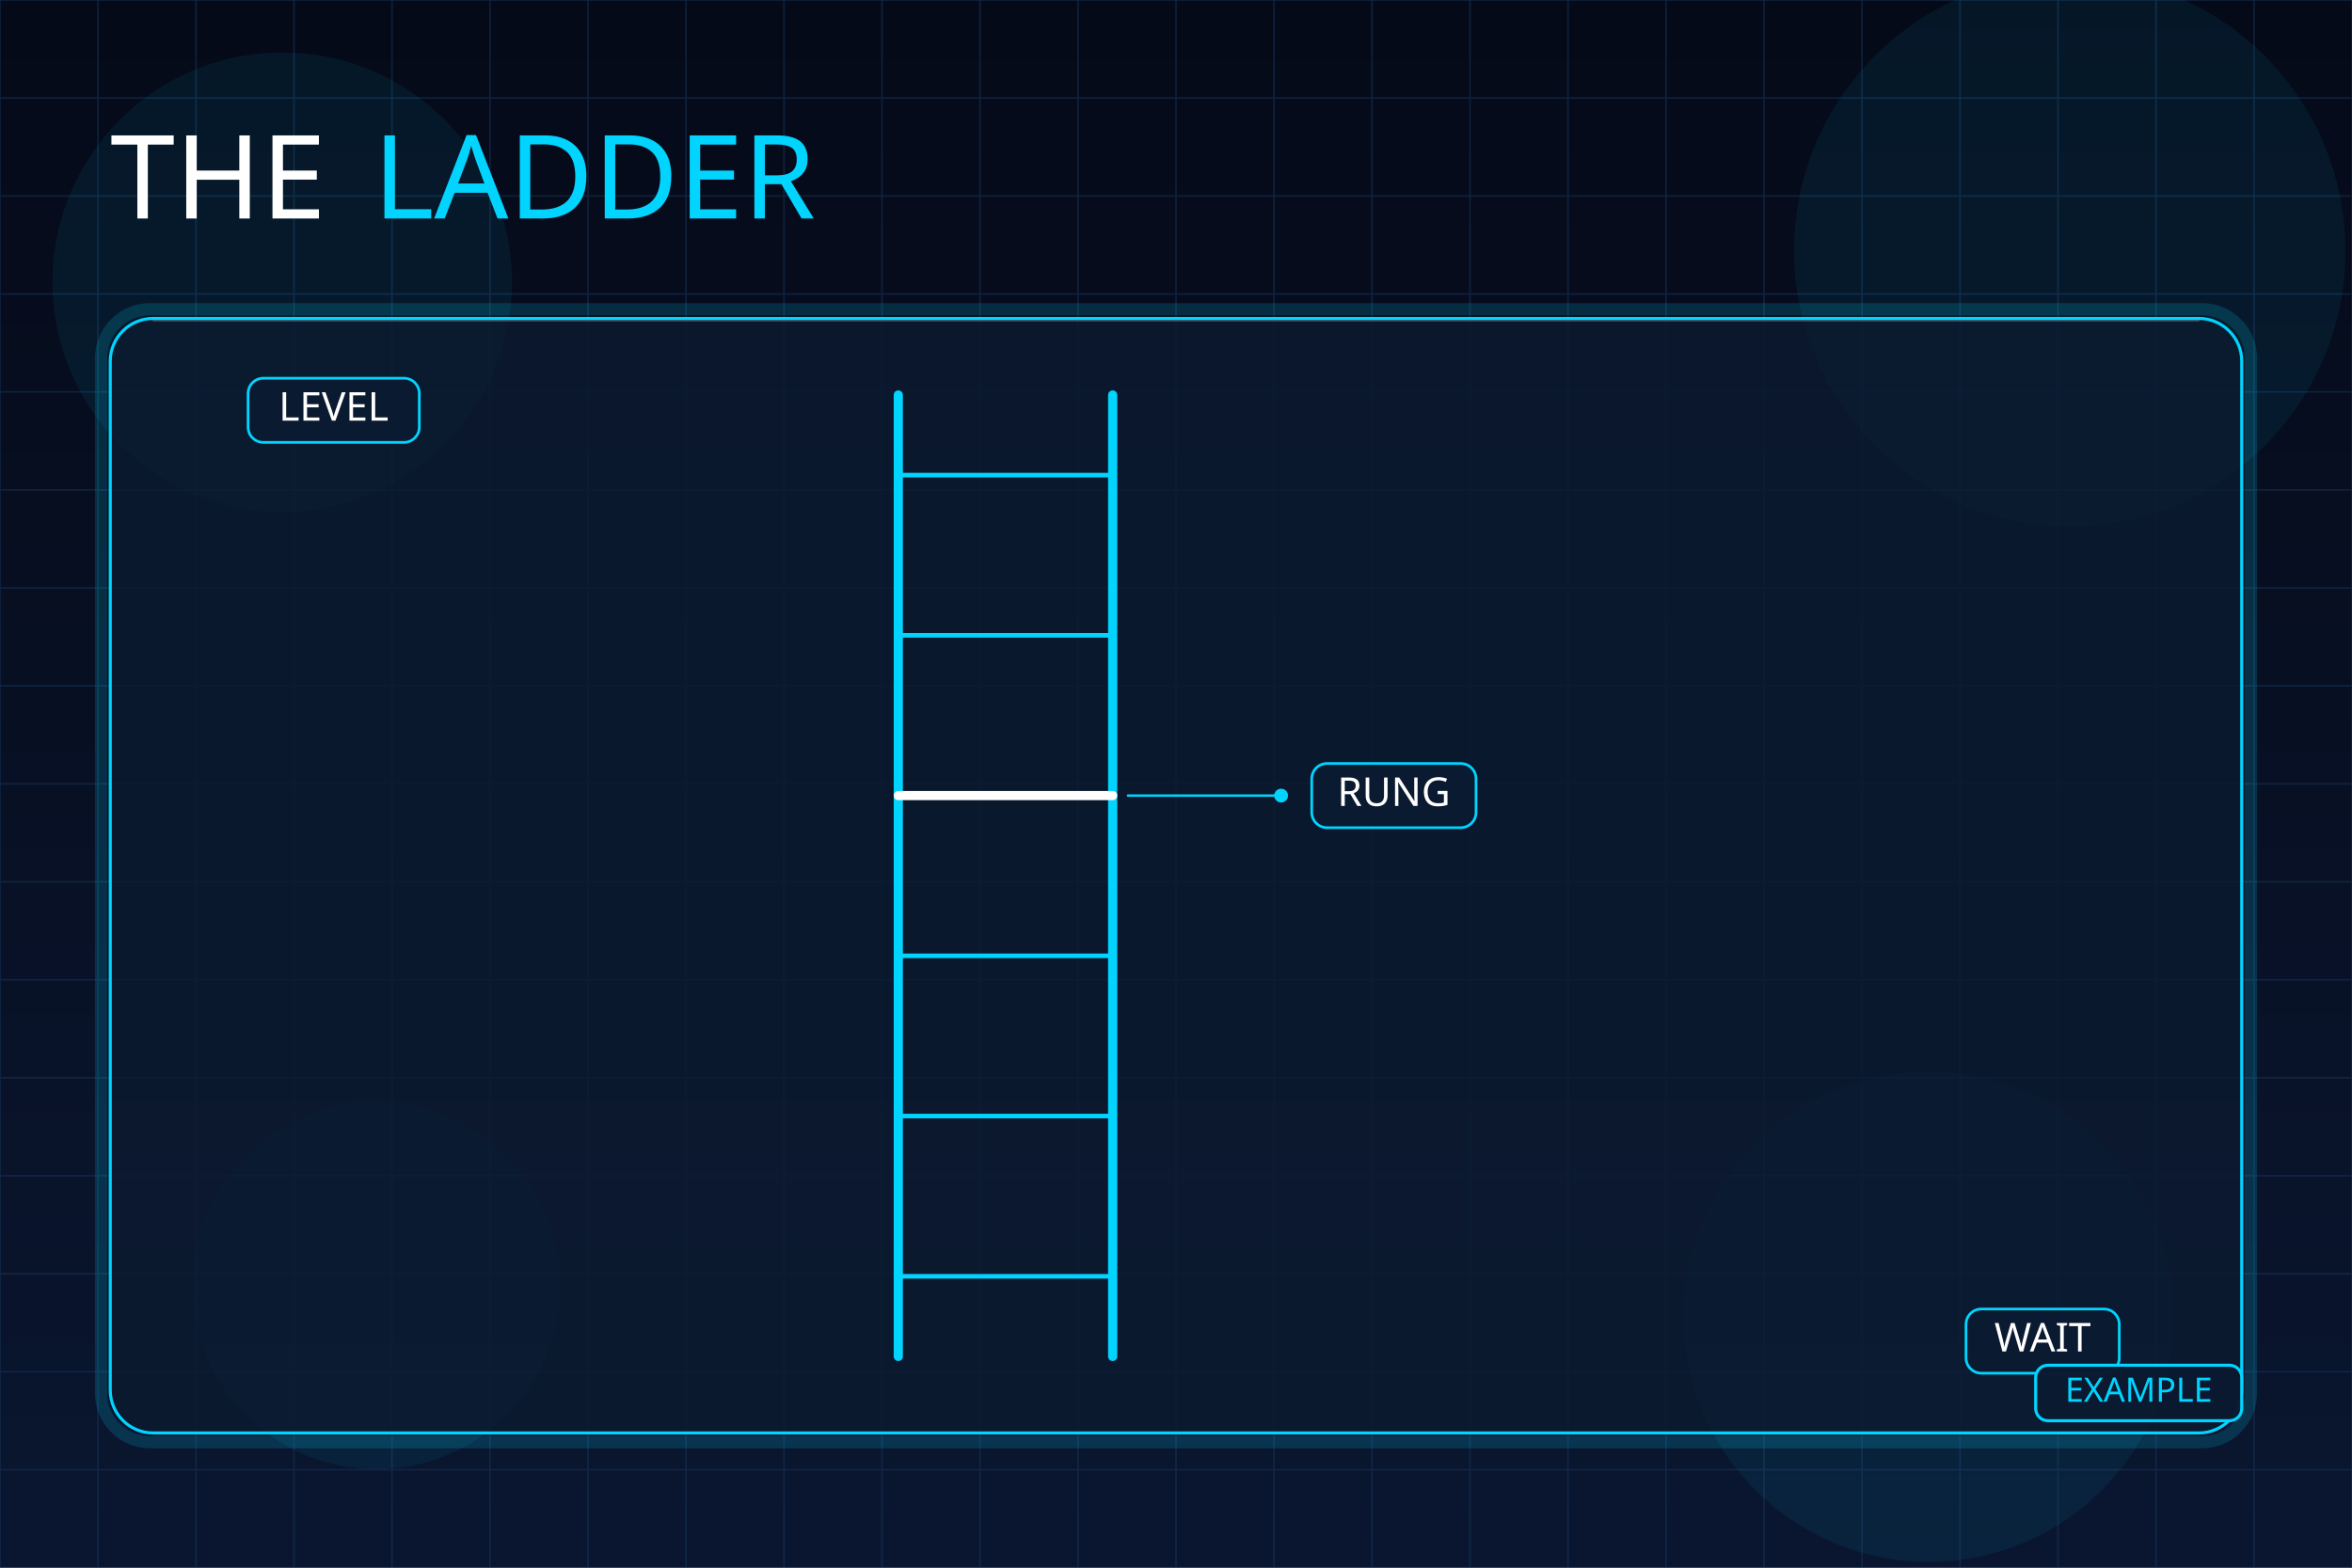
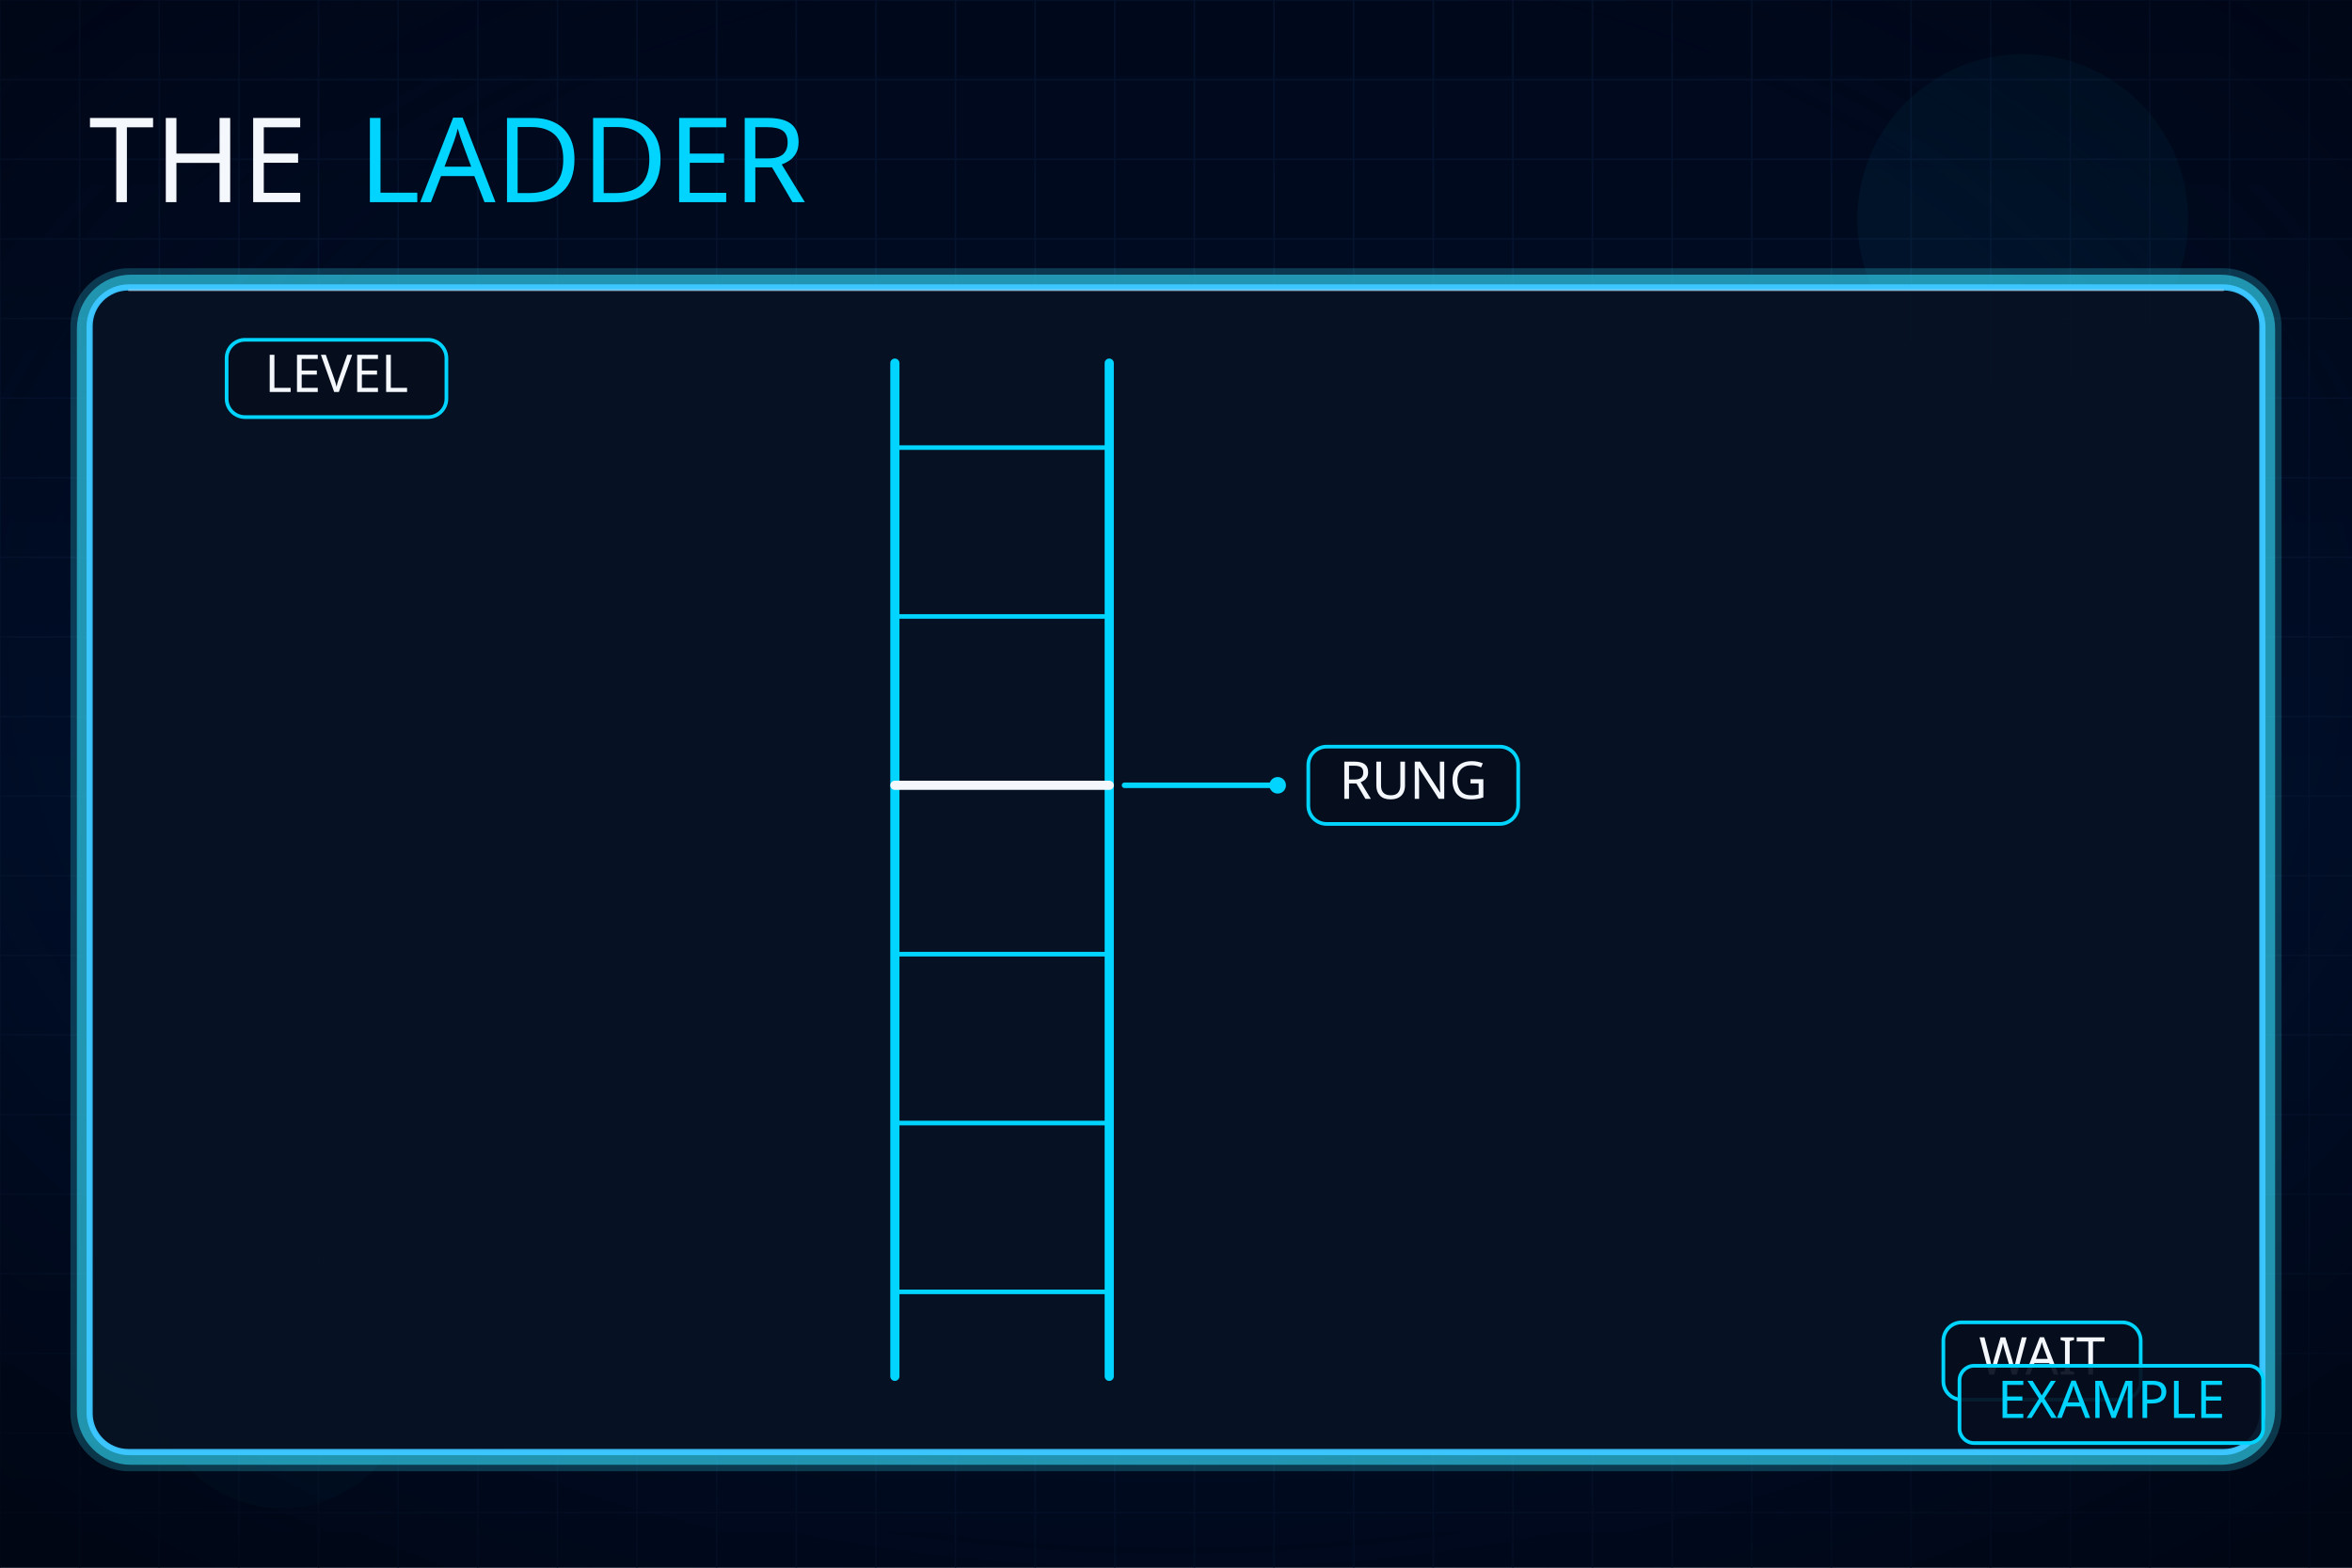
<svg xmlns="http://www.w3.org/2000/svg" width="1536" height="1024" viewBox="0 0 1536 1024">
  <defs>
    <style>
@font-face { font-family: "Engine Regular"; src: url("../../../illustration_engine/assets/fonts/Inter-Regular.ttf") format("truetype"); font-weight: 400; font-style: normal; }
@font-face { font-family: "Engine Semi"; src: url("../../../illustration_engine/assets/fonts/Inter-SemiBold.ttf") format("truetype"); font-weight: 400; font-style: normal; }
@font-face { font-family: "Engine Bold"; src: url("../../../illustration_engine/assets/fonts/Inter-Bold.ttf") format("truetype"); font-weight: 400; font-style: normal; }
+ @font-face { font-family: "Engine Condensed"; src: url("../../../illustration_engine/assets/fonts/RobotoCondensed-Bold.ttf") format("truetype"); font-weight: 400; font-style: normal; }
</style>
    <linearGradient id="bg1" x1="0" y1="0" x2="0" y2="1">
-       <stop offset="0%" stop-color="#050A18" />
-       <stop offset="100%" stop-color="#0A1630" />
+       <stop offset="0%" stop-color="#00081B" />
+       <stop offset="52%" stop-color="#000F2A" />
+       <stop offset="100%" stop-color="#000B21" />
    </linearGradient>
+     <radialGradient id="vig2" cx="50%" cy="42%" r="72%">
+       <stop offset="58%" stop-color="#00081B" stop-opacity="0" />
+       <stop offset="100%" stop-color="#00040F" stop-opacity="0.72" />
+     </radialGradient>
+     <filter id="softglow" x="-60%" y="-60%" width="220%" height="220%">
+       <feGaussianBlur stdDeviation="2.64" />
+     </filter>
  </defs>
  <rect x="0" y="0" width="1536" height="1024" rx="0" ry="0" fill="url(#bg1)" fill-opacity="1" stroke="none" stroke-width="0" stroke-opacity="1" />
  <g opacity="0.55">
-     <line x1="0" y1="0" x2="0" y2="1024" stroke="#16345A" stroke-width="1" stroke-linecap="round" stroke-opacity="1" />
-     <line x1="64" y1="0" x2="64" y2="1024" stroke="#16345A" stroke-width="1" stroke-linecap="round" stroke-opacity="1" />
-     <line x1="128" y1="0" x2="128" y2="1024" stroke="#16345A" stroke-width="1" stroke-linecap="round" stroke-opacity="1" />
-     <line x1="192" y1="0" x2="192" y2="1024" stroke="#16345A" stroke-width="1" stroke-linecap="round" stroke-opacity="1" />
-     <line x1="256" y1="0" x2="256" y2="1024" stroke="#16345A" stroke-width="1" stroke-linecap="round" stroke-opacity="1" />
-     <line x1="320" y1="0" x2="320" y2="1024" stroke="#16345A" stroke-width="1" stroke-linecap="round" stroke-opacity="1" />
-     <line x1="384" y1="0" x2="384" y2="1024" stroke="#16345A" stroke-width="1" stroke-linecap="round" stroke-opacity="1" />
-     <line x1="448" y1="0" x2="448" y2="1024" stroke="#16345A" stroke-width="1" stroke-linecap="round" stroke-opacity="1" />
-     <line x1="512" y1="0" x2="512" y2="1024" stroke="#16345A" stroke-width="1" stroke-linecap="round" stroke-opacity="1" />
-     <line x1="576" y1="0" x2="576" y2="1024" stroke="#16345A" stroke-width="1" stroke-linecap="round" stroke-opacity="1" />
-     <line x1="640" y1="0" x2="640" y2="1024" stroke="#16345A" stroke-width="1" stroke-linecap="round" stroke-opacity="1" />
-     <line x1="704" y1="0" x2="704" y2="1024" stroke="#16345A" stroke-width="1" stroke-linecap="round" stroke-opacity="1" />
-     <line x1="768" y1="0" x2="768" y2="1024" stroke="#16345A" stroke-width="1" stroke-linecap="round" stroke-opacity="1" />
-     <line x1="832" y1="0" x2="832" y2="1024" stroke="#16345A" stroke-width="1" stroke-linecap="round" stroke-opacity="1" />
-     <line x1="896" y1="0" x2="896" y2="1024" stroke="#16345A" stroke-width="1" stroke-linecap="round" stroke-opacity="1" />
-     <line x1="960" y1="0" x2="960" y2="1024" stroke="#16345A" stroke-width="1" stroke-linecap="round" stroke-opacity="1" />
-     <line x1="1024" y1="0" x2="1024" y2="1024" stroke="#16345A" stroke-width="1" stroke-linecap="round" stroke-opacity="1" />
-     <line x1="1088" y1="0" x2="1088" y2="1024" stroke="#16345A" stroke-width="1" stroke-linecap="round" stroke-opacity="1" />
-     <line x1="1152" y1="0" x2="1152" y2="1024" stroke="#16345A" stroke-width="1" stroke-linecap="round" stroke-opacity="1" />
-     <line x1="1216" y1="0" x2="1216" y2="1024" stroke="#16345A" stroke-width="1" stroke-linecap="round" stroke-opacity="1" />
-     <line x1="1280" y1="0" x2="1280" y2="1024" stroke="#16345A" stroke-width="1" stroke-linecap="round" stroke-opacity="1" />
-     <line x1="1344" y1="0" x2="1344" y2="1024" stroke="#16345A" stroke-width="1" stroke-linecap="round" stroke-opacity="1" />
-     <line x1="1408" y1="0" x2="1408" y2="1024" stroke="#16345A" stroke-width="1" stroke-linecap="round" stroke-opacity="1" />
-     <line x1="1472" y1="0" x2="1472" y2="1024" stroke="#16345A" stroke-width="1" stroke-linecap="round" stroke-opacity="1" />
-     <line x1="1536" y1="0" x2="1536" y2="1024" stroke="#16345A" stroke-width="1" stroke-linecap="round" stroke-opacity="1" />
-     <line x1="0" y1="0" x2="1536" y2="0" stroke="#16345A" stroke-width="1" stroke-linecap="round" stroke-opacity="1" />
-     <line x1="0" y1="64" x2="1536" y2="64" stroke="#16345A" stroke-width="1" stroke-linecap="round" stroke-opacity="1" />
-     <line x1="0" y1="128" x2="1536" y2="128" stroke="#16345A" stroke-width="1" stroke-linecap="round" stroke-opacity="1" />
-     <line x1="0" y1="192" x2="1536" y2="192" stroke="#16345A" stroke-width="1" stroke-linecap="round" stroke-opacity="1" />
-     <line x1="0" y1="256" x2="1536" y2="256" stroke="#16345A" stroke-width="1" stroke-linecap="round" stroke-opacity="1" />
-     <line x1="0" y1="320" x2="1536" y2="320" stroke="#16345A" stroke-width="1" stroke-linecap="round" stroke-opacity="1" />
-     <line x1="0" y1="384" x2="1536" y2="384" stroke="#16345A" stroke-width="1" stroke-linecap="round" stroke-opacity="1" />
-     <line x1="0" y1="448" x2="1536" y2="448" stroke="#16345A" stroke-width="1" stroke-linecap="round" stroke-opacity="1" />
-     <line x1="0" y1="512" x2="1536" y2="512" stroke="#16345A" stroke-width="1" stroke-linecap="round" stroke-opacity="1" />
-     <line x1="0" y1="576" x2="1536" y2="576" stroke="#16345A" stroke-width="1" stroke-linecap="round" stroke-opacity="1" />
-     <line x1="0" y1="640" x2="1536" y2="640" stroke="#16345A" stroke-width="1" stroke-linecap="round" stroke-opacity="1" />
-     <line x1="0" y1="704" x2="1536" y2="704" stroke="#16345A" stroke-width="1" stroke-linecap="round" stroke-opacity="1" />
-     <line x1="0" y1="768" x2="1536" y2="768" stroke="#16345A" stroke-width="1" stroke-linecap="round" stroke-opacity="1" />
-     <line x1="0" y1="832" x2="1536" y2="832" stroke="#16345A" stroke-width="1" stroke-linecap="round" stroke-opacity="1" />
-     <line x1="0" y1="896" x2="1536" y2="896" stroke="#16345A" stroke-width="1" stroke-linecap="round" stroke-opacity="1" />
-     <line x1="0" y1="960" x2="1536" y2="960" stroke="#16345A" stroke-width="1" stroke-linecap="round" stroke-opacity="1" />
-     <line x1="0" y1="1024" x2="1536" y2="1024" stroke="#16345A" stroke-width="1" stroke-linecap="round" stroke-opacity="1" />
+     <line x1="0" y1="0" x2="0" y2="1024" stroke="#0A1A38" stroke-width="1" stroke-linecap="round" stroke-opacity="1" />
+     <line x1="52" y1="0" x2="52" y2="1024" stroke="#0A1A38" stroke-width="1" stroke-linecap="round" stroke-opacity="1" />
+     <line x1="104" y1="0" x2="104" y2="1024" stroke="#0A1A38" stroke-width="1" stroke-linecap="round" stroke-opacity="1" />
+     <line x1="156" y1="0" x2="156" y2="1024" stroke="#0A1A38" stroke-width="1" stroke-linecap="round" stroke-opacity="1" />
+     <line x1="208" y1="0" x2="208" y2="1024" stroke="#0A1A38" stroke-width="1" stroke-linecap="round" stroke-opacity="1" />
+     <line x1="260" y1="0" x2="260" y2="1024" stroke="#0A1A38" stroke-width="1" stroke-linecap="round" stroke-opacity="1" />
+     <line x1="312" y1="0" x2="312" y2="1024" stroke="#0A1A38" stroke-width="1" stroke-linecap="round" stroke-opacity="1" />
+     <line x1="364" y1="0" x2="364" y2="1024" stroke="#0A1A38" stroke-width="1" stroke-linecap="round" stroke-opacity="1" />
+     <line x1="416" y1="0" x2="416" y2="1024" stroke="#0A1A38" stroke-width="1" stroke-linecap="round" stroke-opacity="1" />
+     <line x1="468" y1="0" x2="468" y2="1024" stroke="#0A1A38" stroke-width="1" stroke-linecap="round" stroke-opacity="1" />
+     <line x1="520" y1="0" x2="520" y2="1024" stroke="#0A1A38" stroke-width="1" stroke-linecap="round" stroke-opacity="1" />
+     <line x1="572" y1="0" x2="572" y2="1024" stroke="#0A1A38" stroke-width="1" stroke-linecap="round" stroke-opacity="1" />
+     <line x1="624" y1="0" x2="624" y2="1024" stroke="#0A1A38" stroke-width="1" stroke-linecap="round" stroke-opacity="1" />
+     <line x1="676" y1="0" x2="676" y2="1024" stroke="#0A1A38" stroke-width="1" stroke-linecap="round" stroke-opacity="1" />
+     <line x1="728" y1="0" x2="728" y2="1024" stroke="#0A1A38" stroke-width="1" stroke-linecap="round" stroke-opacity="1" />
+     <line x1="780" y1="0" x2="780" y2="1024" stroke="#0A1A38" stroke-width="1" stroke-linecap="round" stroke-opacity="1" />
+     <line x1="832" y1="0" x2="832" y2="1024" stroke="#0A1A38" stroke-width="1" stroke-linecap="round" stroke-opacity="1" />
+     <line x1="884" y1="0" x2="884" y2="1024" stroke="#0A1A38" stroke-width="1" stroke-linecap="round" stroke-opacity="1" />
+     <line x1="936" y1="0" x2="936" y2="1024" stroke="#0A1A38" stroke-width="1" stroke-linecap="round" stroke-opacity="1" />
+     <line x1="988" y1="0" x2="988" y2="1024" stroke="#0A1A38" stroke-width="1" stroke-linecap="round" stroke-opacity="1" />
+     <line x1="1040" y1="0" x2="1040" y2="1024" stroke="#0A1A38" stroke-width="1" stroke-linecap="round" stroke-opacity="1" />
+     <line x1="1092" y1="0" x2="1092" y2="1024" stroke="#0A1A38" stroke-width="1" stroke-linecap="round" stroke-opacity="1" />
+     <line x1="1144" y1="0" x2="1144" y2="1024" stroke="#0A1A38" stroke-width="1" stroke-linecap="round" stroke-opacity="1" />
+     <line x1="1196" y1="0" x2="1196" y2="1024" stroke="#0A1A38" stroke-width="1" stroke-linecap="round" stroke-opacity="1" />
+     <line x1="1248" y1="0" x2="1248" y2="1024" stroke="#0A1A38" stroke-width="1" stroke-linecap="round" stroke-opacity="1" />
+     <line x1="1300" y1="0" x2="1300" y2="1024" stroke="#0A1A38" stroke-width="1" stroke-linecap="round" stroke-opacity="1" />
+     <line x1="1352" y1="0" x2="1352" y2="1024" stroke="#0A1A38" stroke-width="1" stroke-linecap="round" stroke-opacity="1" />
+     <line x1="1404" y1="0" x2="1404" y2="1024" stroke="#0A1A38" stroke-width="1" stroke-linecap="round" stroke-opacity="1" />
+     <line x1="1456" y1="0" x2="1456" y2="1024" stroke="#0A1A38" stroke-width="1" stroke-linecap="round" stroke-opacity="1" />
+     <line x1="1508" y1="0" x2="1508" y2="1024" stroke="#0A1A38" stroke-width="1" stroke-linecap="round" stroke-opacity="1" />
+     <line x1="0" y1="0" x2="1536" y2="0" stroke="#0A1A38" stroke-width="1" stroke-linecap="round" stroke-opacity="1" />
+     <line x1="0" y1="52" x2="1536" y2="52" stroke="#0A1A38" stroke-width="1" stroke-linecap="round" stroke-opacity="1" />
+     <line x1="0" y1="104" x2="1536" y2="104" stroke="#0A1A38" stroke-width="1" stroke-linecap="round" stroke-opacity="1" />
+     <line x1="0" y1="156" x2="1536" y2="156" stroke="#0A1A38" stroke-width="1" stroke-linecap="round" stroke-opacity="1" />
+     <line x1="0" y1="208" x2="1536" y2="208" stroke="#0A1A38" stroke-width="1" stroke-linecap="round" stroke-opacity="1" />
+     <line x1="0" y1="260" x2="1536" y2="260" stroke="#0A1A38" stroke-width="1" stroke-linecap="round" stroke-opacity="1" />
+     <line x1="0" y1="312" x2="1536" y2="312" stroke="#0A1A38" stroke-width="1" stroke-linecap="round" stroke-opacity="1" />
+     <line x1="0" y1="364" x2="1536" y2="364" stroke="#0A1A38" stroke-width="1" stroke-linecap="round" stroke-opacity="1" />
+     <line x1="0" y1="416" x2="1536" y2="416" stroke="#0A1A38" stroke-width="1" stroke-linecap="round" stroke-opacity="1" />
+     <line x1="0" y1="468" x2="1536" y2="468" stroke="#0A1A38" stroke-width="1" stroke-linecap="round" stroke-opacity="1" />
+     <line x1="0" y1="520" x2="1536" y2="520" stroke="#0A1A38" stroke-width="1" stroke-linecap="round" stroke-opacity="1" />
+     <line x1="0" y1="572" x2="1536" y2="572" stroke="#0A1A38" stroke-width="1" stroke-linecap="round" stroke-opacity="1" />
+     <line x1="0" y1="624" x2="1536" y2="624" stroke="#0A1A38" stroke-width="1" stroke-linecap="round" stroke-opacity="1" />
+     <line x1="0" y1="676" x2="1536" y2="676" stroke="#0A1A38" stroke-width="1" stroke-linecap="round" stroke-opacity="1" />
+     <line x1="0" y1="728" x2="1536" y2="728" stroke="#0A1A38" stroke-width="1" stroke-linecap="round" stroke-opacity="1" />
+     <line x1="0" y1="780" x2="1536" y2="780" stroke="#0A1A38" stroke-width="1" stroke-linecap="round" stroke-opacity="1" />
+     <line x1="0" y1="832" x2="1536" y2="832" stroke="#0A1A38" stroke-width="1" stroke-linecap="round" stroke-opacity="1" />
+     <line x1="0" y1="884" x2="1536" y2="884" stroke="#0A1A38" stroke-width="1" stroke-linecap="round" stroke-opacity="1" />
+     <line x1="0" y1="936" x2="1536" y2="936" stroke="#0A1A38" stroke-width="1" stroke-linecap="round" stroke-opacity="1" />
+     <line x1="0" y1="988" x2="1536" y2="988" stroke="#0A1A38" stroke-width="1" stroke-linecap="round" stroke-opacity="1" />
  </g>
-   <circle cx="184.32" cy="184.32" r="150" fill="#00D4FF" fill-opacity="0.07" stroke="none" stroke-width="0" />
-   <circle cx="1351.68" cy="163.84" r="180" fill="#00D4FF" fill-opacity="0.07" stroke="none" stroke-width="0" />
-   <circle cx="1259.52" cy="860.16" r="160" fill="#00D4FF" fill-opacity="0.07" stroke="none" stroke-width="0" />
-   <circle cx="245.76" cy="839.68" r="120" fill="#00D4FF" fill-opacity="0.07" stroke="none" stroke-width="0" />
-   <text x="72" y="142.72" fill="#FFFFFF" fill-opacity="1" font-family="Engine Bold" font-size="76" text-anchor="start">THE</text>
-   <text x="243.69" y="142.72" fill="#00D4FF" fill-opacity="1" font-family="Engine Bold" font-size="76" text-anchor="start">LADDER</text>
-   <rect x="66" y="202" width="1404" height="740" rx="32" ry="32" fill="none" fill-opacity="1" stroke="#00D4FF" stroke-width="8" stroke-opacity="0.16" />
-   <rect x="72" y="208" width="1392" height="728" rx="28" ry="28" fill="#0B1A30" fill-opacity="0.82" stroke="#00D4FF" stroke-width="2" stroke-opacity="1" />
-   <line x1="100" y1="209.5" x2="1436" y2="209.5" stroke="#FFFFFF" stroke-width="1.25" stroke-linecap="round" stroke-opacity="0.18" />
-   <line x1="586.64" y1="258" x2="586.64" y2="886" stroke="#00D4FF" stroke-width="6" stroke-linecap="round" stroke-opacity="1" />
-   <line x1="726.64" y1="258" x2="726.64" y2="886" stroke="#00D4FF" stroke-width="6" stroke-linecap="round" stroke-opacity="1" />
-   <line x1="586.64" y1="310.33" x2="726.64" y2="310.33" stroke="#00D4FF" stroke-width="3" stroke-linecap="round" stroke-opacity="1" />
-   <line x1="586.64" y1="415" x2="726.64" y2="415" stroke="#00D4FF" stroke-width="3" stroke-linecap="round" stroke-opacity="1" />
-   <line x1="586.64" y1="519.67" x2="726.64" y2="519.67" stroke="#FFFFFF" stroke-width="6" stroke-linecap="round" stroke-opacity="1" />
-   <line x1="736.64" y1="519.67" x2="836.64" y2="519.67" stroke="#00D4FF" stroke-width="1.6" stroke-linecap="round" stroke-opacity="1" />
-   <circle cx="836.64" cy="519.67" r="4.5" fill="#00D4FF" fill-opacity="1" stroke="none" stroke-width="0" />
-   <rect x="856.64" y="498.71" width="107.3" height="41.92" rx="10" ry="10" fill="#0B1A30" fill-opacity="0.96" stroke="#00D4FF" stroke-width="1.75" stroke-opacity="1" />
-   <text x="910.29" y="526.43" fill="#FFFFFF" fill-opacity="1" font-family="Engine Semi" font-size="26" text-anchor="middle">RUNG</text>
-   <line x1="586.64" y1="624.33" x2="726.64" y2="624.33" stroke="#00D4FF" stroke-width="3" stroke-linecap="round" stroke-opacity="1" />
-   <line x1="586.64" y1="729" x2="726.64" y2="729" stroke="#00D4FF" stroke-width="3" stroke-linecap="round" stroke-opacity="1" />
-   <line x1="586.64" y1="833.67" x2="726.64" y2="833.67" stroke="#00D4FF" stroke-width="3" stroke-linecap="round" stroke-opacity="1" />
-   <rect x="162" y="247.04" width="111.83" height="41.92" rx="10" ry="10" fill="#0B1A30" fill-opacity="0.96" stroke="#00D4FF" stroke-width="1.75" stroke-opacity="1" />
-   <text x="217.91" y="274.76" fill="#FFFFFF" fill-opacity="1" font-family="Engine Semi" font-size="26" text-anchor="middle">LEVEL</text>
-   <rect x="1283.92" y="855.04" width="100.08" height="41.92" rx="10" ry="10" fill="#0B1A30" fill-opacity="0.96" stroke="#00D4FF" stroke-width="1.75" stroke-opacity="1" />
-   <text x="1333.96" y="882.76" fill="#FFFFFF" fill-opacity="1" font-family="Engine Semi" font-size="26" text-anchor="middle">WAIT</text>
-   <rect x="1329.42" y="891.76" width="134.58" height="36.24" rx="8" ry="8" fill="#0B1A30" fill-opacity="0.98" stroke="#00D4FF" stroke-width="2" stroke-opacity="1" />
-   <text x="1396.71" y="915.6" fill="#00D4FF" fill-opacity="1" font-family="Engine Bold" font-size="22" text-anchor="middle">EXAMPLE</text>
+   <circle cx="1320.96" cy="143.36" r="108" fill="#00D4FF" fill-opacity="0.045" stroke="none" stroke-width="0" />
+   <circle cx="184.32" cy="901.12" r="84" fill="#00D4FF" fill-opacity="0.045" stroke="none" stroke-width="0" />
+   <rect x="0" y="0" width="1536" height="1024" rx="0" ry="0" fill="url(#vig2)" fill-opacity="1" stroke="none" stroke-width="0" stroke-opacity="1" />
+   <text x="58" y="132.04" fill="#F4F8FC" fill-opacity="1" font-family="Engine Condensed" font-size="77" text-anchor="start">THE</text>
+   <text x="234.09" y="132.04" fill="#00D4FF" fill-opacity="1" font-family="Engine Condensed" font-size="77" text-anchor="start">LADDER</text>
+   <rect x="46" y="175.2" width="1444" height="785.8" rx="38.4" ry="38.4" fill="#33E0FF" fill-opacity="0.22" stroke="none" stroke-width="0" stroke-opacity="1" />
+   <rect x="54.4" y="183.6" width="1427.2" height="769" rx="31.2" ry="31.2" fill="none" fill-opacity="1" stroke="#33E0FF" stroke-width="8.4" stroke-opacity="0.55" />
+   <rect x="58" y="187.2" width="1420" height="761.8" rx="26.4" ry="26.4" fill="#060E1E" fill-opacity="0.9" stroke="#3CC6FF" stroke-width="3" stroke-opacity="1" />
+   <rect x="59.8" y="189" width="1416.4" height="758.2" rx="24" ry="24" fill="none" fill-opacity="1" stroke="#3CC6FF" stroke-width="1.5" stroke-opacity="0.95" />
+   <line x1="84.4" y1="189.6" x2="1451.6" y2="189.6" stroke="#F4F8FC" stroke-width="1.68" stroke-linecap="round" stroke-opacity="0.28" />
+   <line x1="584.4" y1="237.2" x2="584.4" y2="899" stroke="#00D4FF" stroke-width="6" stroke-linecap="round" stroke-opacity="1" />
+   <line x1="724.4" y1="237.2" x2="724.4" y2="899" stroke="#00D4FF" stroke-width="6" stroke-linecap="round" stroke-opacity="1" />
+   <line x1="584.4" y1="292.35" x2="724.4" y2="292.35" stroke="#00D4FF" stroke-width="3" stroke-linecap="round" stroke-opacity="1" />
+   <line x1="584.4" y1="402.65" x2="724.4" y2="402.65" stroke="#00D4FF" stroke-width="3" stroke-linecap="round" stroke-opacity="1" />
+   <line x1="584.4" y1="512.95" x2="724.4" y2="512.95" stroke="#F4F8FC" stroke-width="6" stroke-linecap="round" stroke-opacity="1" />
+   <line x1="734.4" y1="512.95" x2="834.4" y2="512.95" stroke="#00D4FF" stroke-width="10.08" stroke-linecap="round" stroke-opacity="0.95" filter="url(#softglow)" />
+   <line x1="734.4" y1="512.95" x2="834.4" y2="512.95" stroke="#00D4FF" stroke-width="3.6" stroke-linecap="round" stroke-opacity="1" />
+   <circle cx="834.4" cy="512.95" r="5.4" fill="#00D4FF" fill-opacity="1" stroke="none" stroke-width="0" />
+   <rect x="854.4" y="487.71" width="137.06" height="50.48" rx="12" ry="12" fill="#060E1E" fill-opacity="0.88" stroke="#00D4FF" stroke-width="2.4" stroke-opacity="1" />
+   <text x="922.93" y="521.79" fill="#F4F8FC" fill-opacity="1" font-family="Engine Bold" font-size="34" text-anchor="middle">RUNG</text>
+   <line x1="584.4" y1="623.25" x2="724.4" y2="623.25" stroke="#00D4FF" stroke-width="3" stroke-linecap="round" stroke-opacity="1" />
+   <line x1="584.4" y1="733.55" x2="724.4" y2="733.55" stroke="#00D4FF" stroke-width="3" stroke-linecap="round" stroke-opacity="1" />
+   <line x1="584.4" y1="843.85" x2="724.4" y2="843.85" stroke="#00D4FF" stroke-width="3" stroke-linecap="round" stroke-opacity="1" />
+   <rect x="148" y="221.96" width="143.54" height="50.48" rx="12" ry="12" fill="#060E1E" fill-opacity="0.88" stroke="#00D4FF" stroke-width="2.4" stroke-opacity="1" />
+   <text x="219.77" y="256.04" fill="#F4F8FC" fill-opacity="1" font-family="Engine Bold" font-size="34" text-anchor="middle">LEVEL</text>
+   <rect x="1269.13" y="863.76" width="128.87" height="50.48" rx="12" ry="12" fill="#060E1E" fill-opacity="0.88" stroke="#00D4FF" stroke-width="2.4" stroke-opacity="1" />
+   <text x="1333.57" y="897.84" fill="#F4F8FC" fill-opacity="1" font-family="Engine Bold" font-size="34" text-anchor="middle">WAIT</text>
+   <rect x="1279.67" y="892.12" width="198.33" height="50.48" rx="9.6" ry="9.6" fill="#060E1E" fill-opacity="0.92" stroke="#00D4FF" stroke-width="2.4" stroke-opacity="1" />
+   <text x="1378.83" y="926.2" fill="#00D4FF" fill-opacity="1" font-family="Engine Bold" font-size="34" text-anchor="middle">EXAMPLE</text>
</svg>
